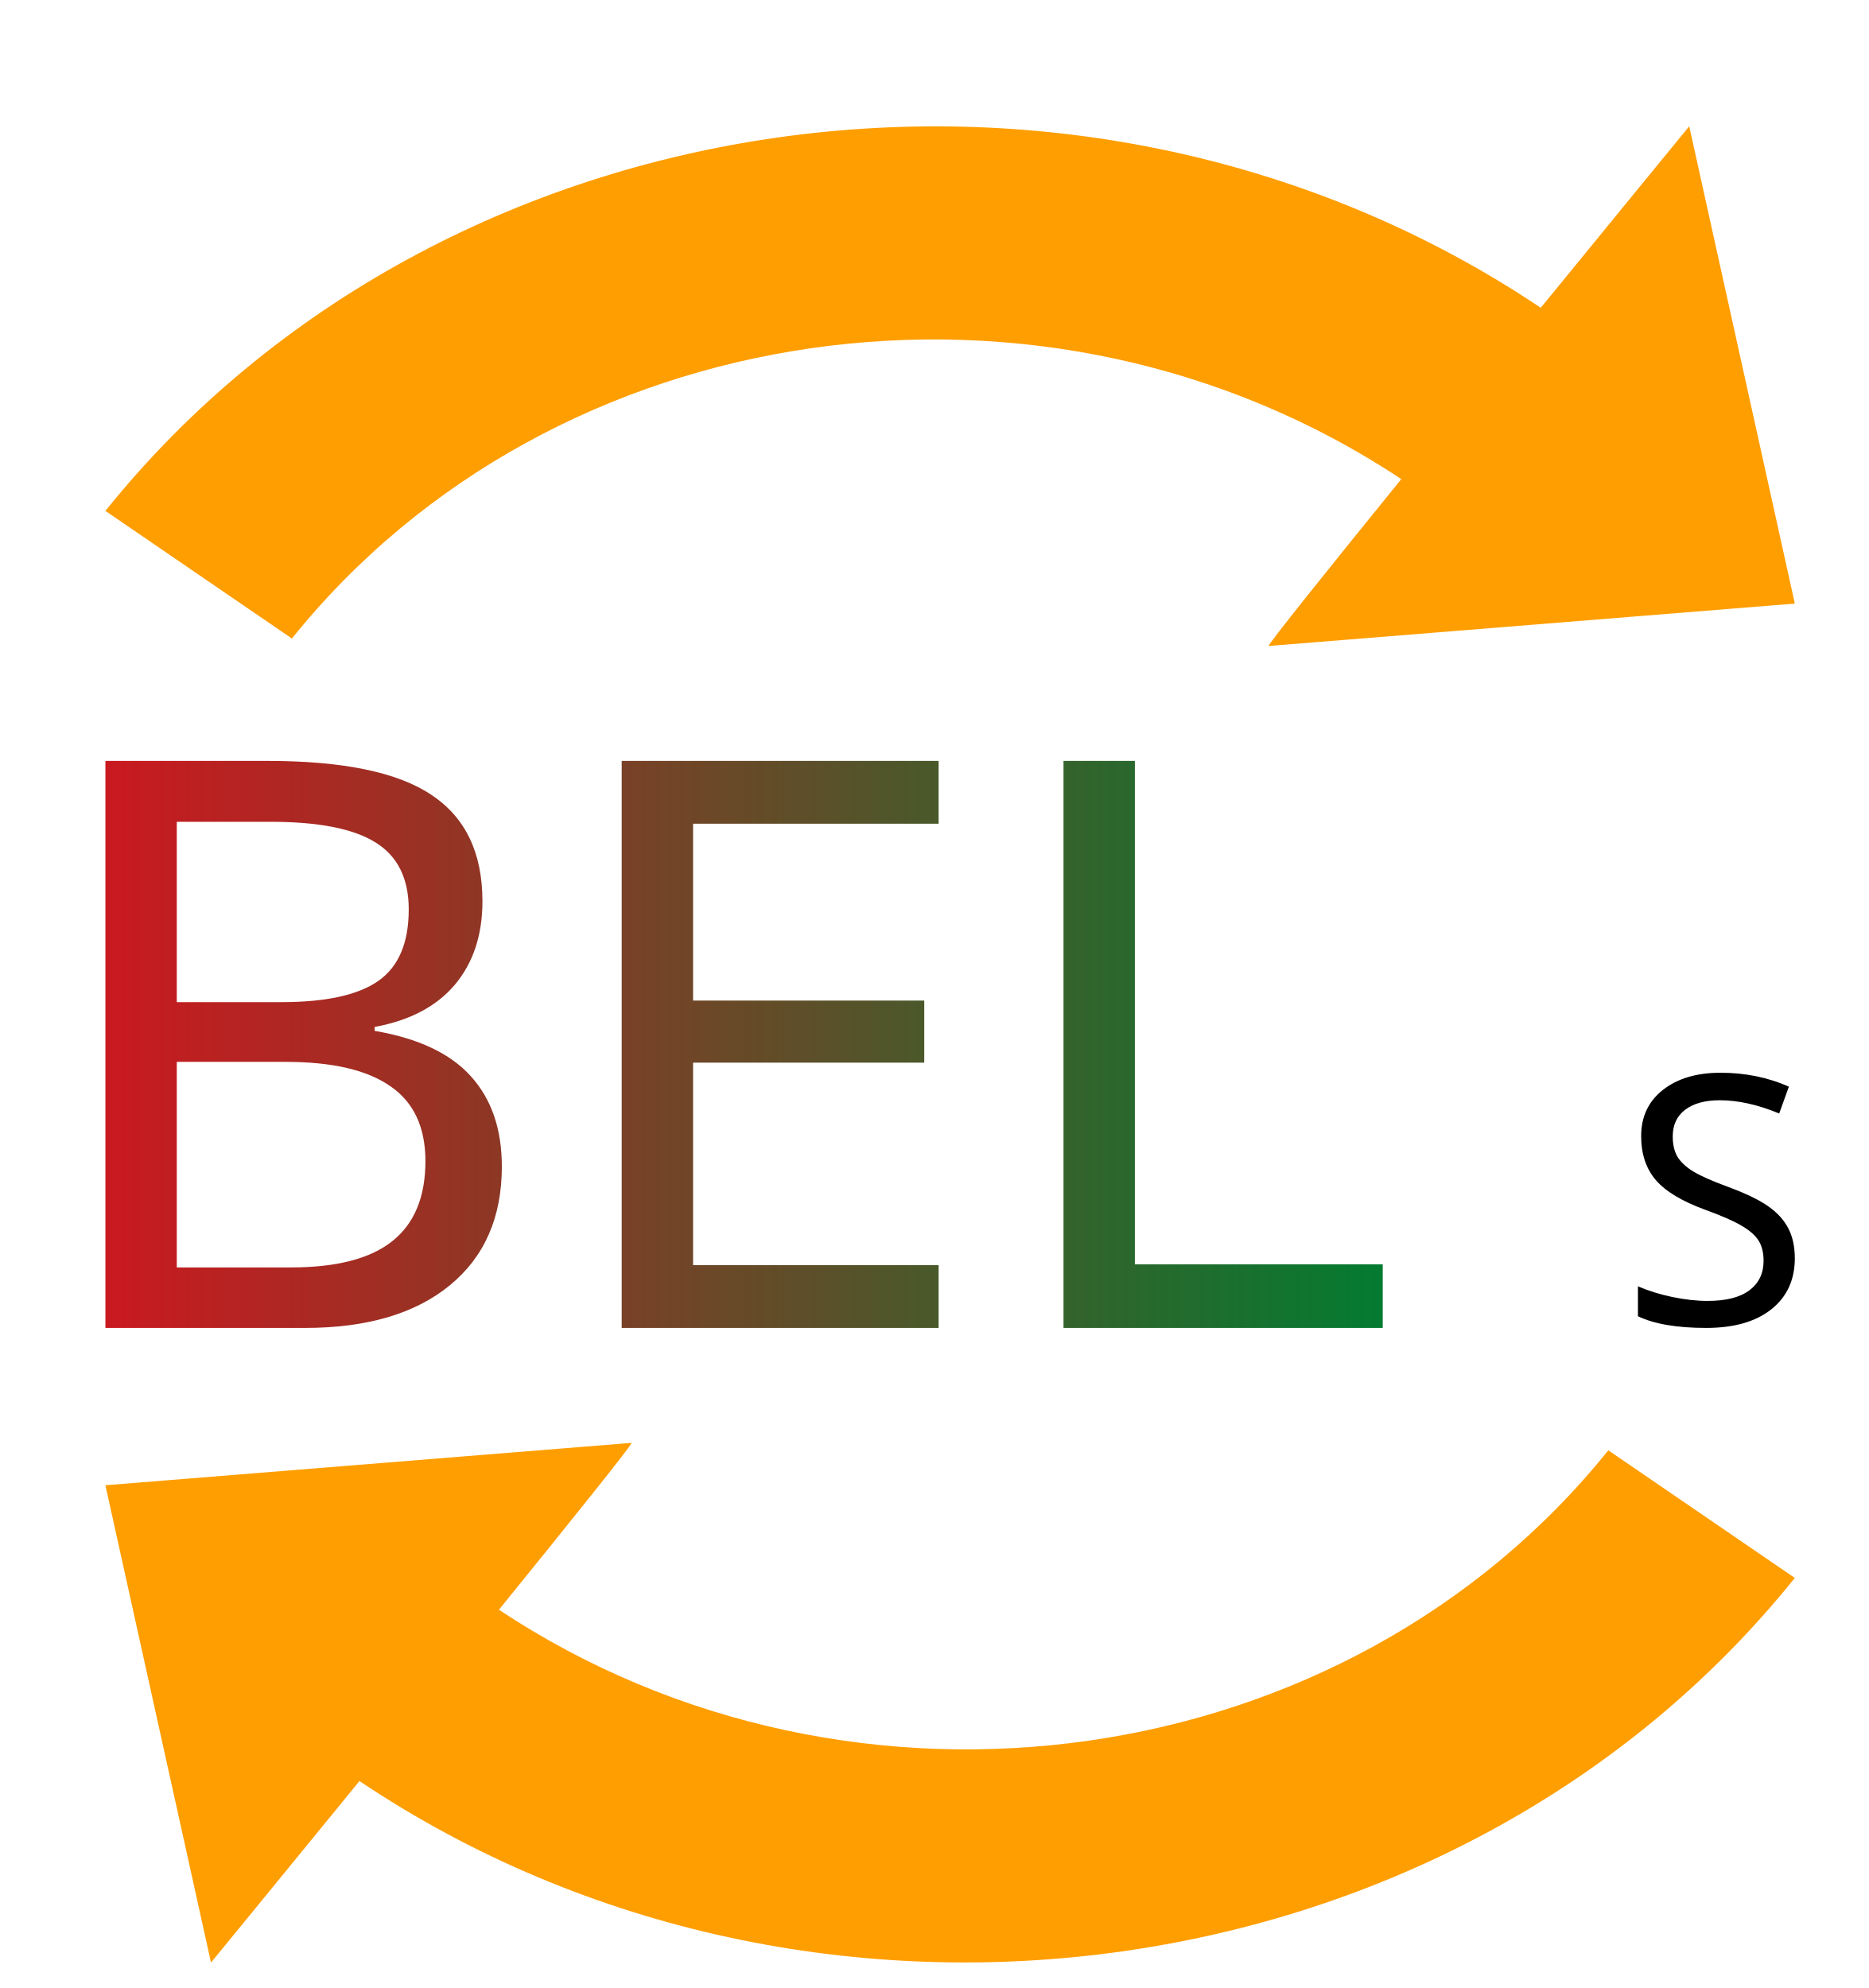
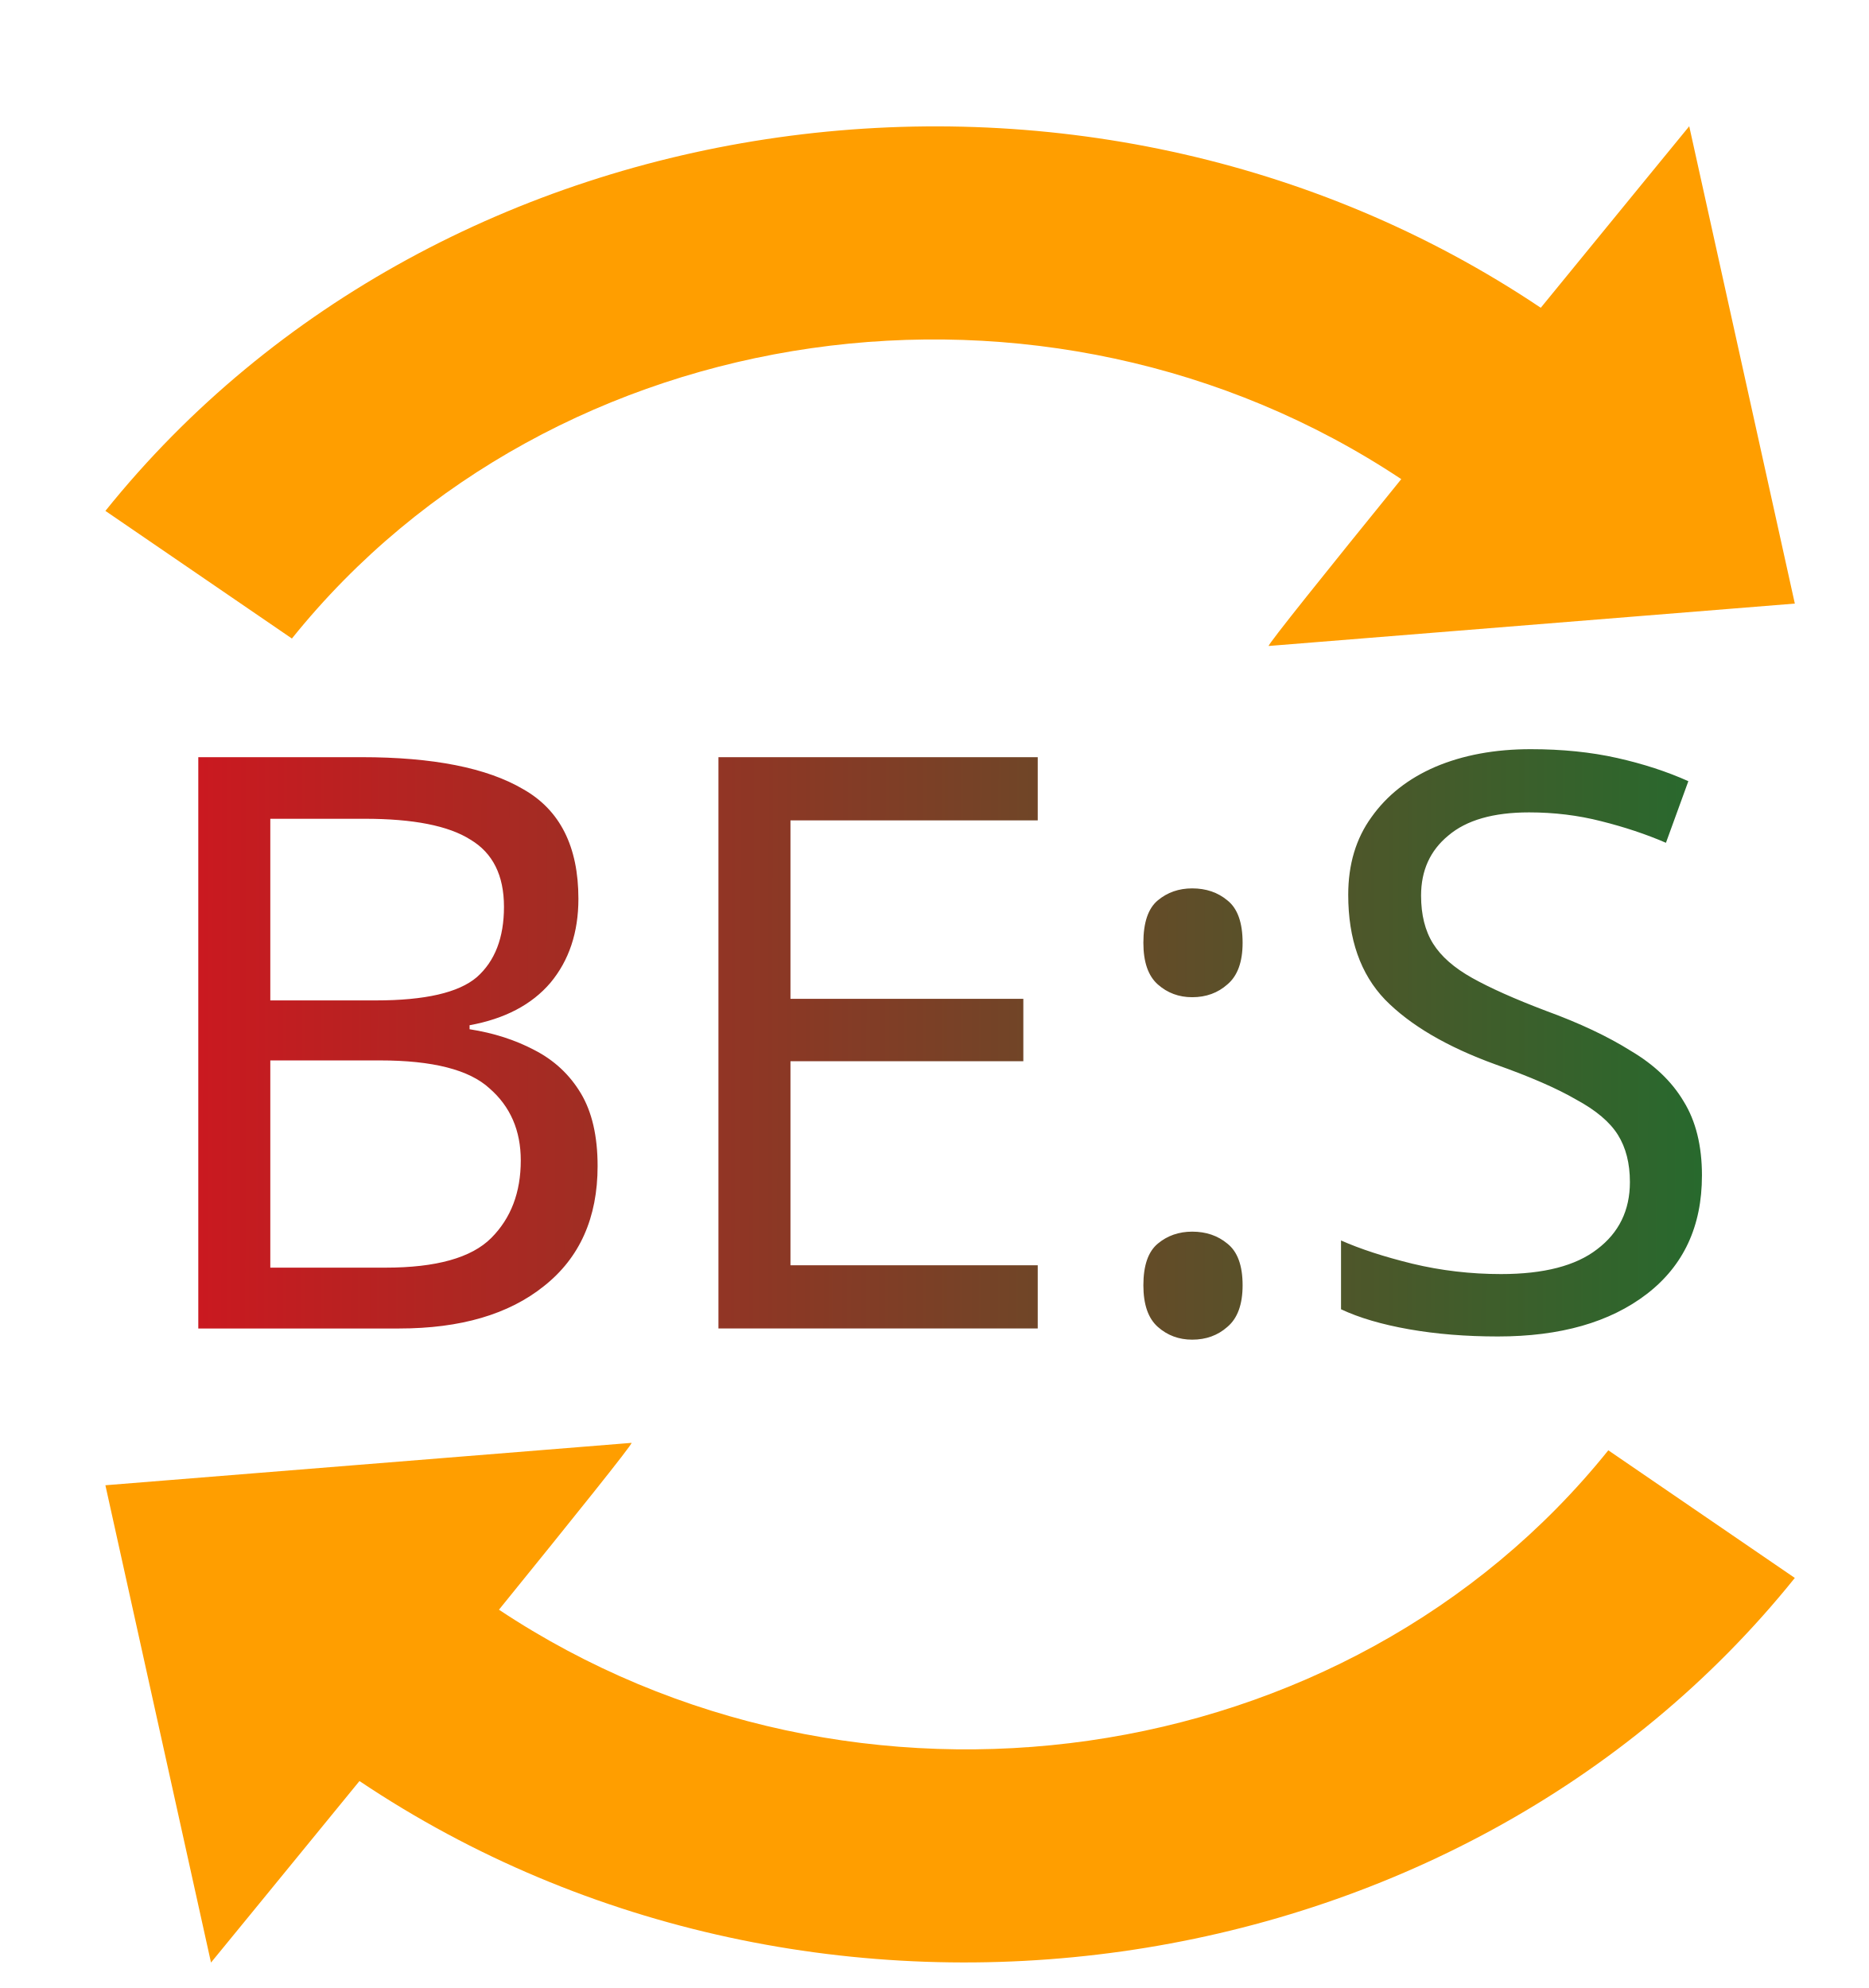
<svg xmlns="http://www.w3.org/2000/svg" xmlns:xlink="http://www.w3.org/1999/xlink" width="131.809mm" height="140.242mm" viewBox="0 0 131.809 140.242" version="1.1" id="svg8" xml:space="preserve">
  <defs id="defs2">
+     <linearGradient id="linearGradient3">
+       <stop style="stop-color:#ca1920;stop-opacity:1;" offset="0" id="stop3" />
+       <stop style="stop-color:#037b30;stop-opacity:1;" offset="1" id="stop4" />
+     </linearGradient>
+     <linearGradient id="linearGradient9-1">
+       <stop style="stop-color:#ce1720;stop-opacity:1;" offset="0" id="stop14" />
+       <stop style="stop-color:#ce1720;stop-opacity:0;" offset="1" id="stop15" />
+     </linearGradient>
+     <linearGradient id="linearGradient9">
+       <stop style="stop-color:#ce1720;stop-opacity:1;" offset="0" id="stop11" />
+       <stop style="stop-color:#ce1720;stop-opacity:0;" offset="1" id="stop12" />
+     </linearGradient>
+     <linearGradient id="linearGradient9-2">
+       <stop style="stop-color:#ce1720;stop-opacity:1;" offset="0" id="stop9" />
+       <stop style="stop-color:#ce1720;stop-opacity:0;" offset="1" id="stop10" />
+     </linearGradient>
    <clipPath id="p">
      <path d="m 0,0 h 200 v 608 h 8 v 284 l -8,8 H 0 Z" id="path1-4" />
    </clipPath>
-     <linearGradient xlink:href="#linearGradient5" id="linearGradient6" x1="63.413" y1="147.459" x2="153.508" y2="147.459" gradientUnits="userSpaceOnUse" gradientTransform="translate(-14.53275)" />
-     <linearGradient id="linearGradient5">
-       <stop style="stop-color:#ca1920;stop-opacity:1;" offset="0" id="stop5" />
-       <stop style="stop-color:#037b30;stop-opacity:1;" offset="1" id="stop6" />
-     </linearGradient>
+     <linearGradient xlink:href="#linearGradient3" id="linearGradient4" x1="58.08" y1="195.349" x2="188.092" y2="195.544" gradientUnits="userSpaceOnUse" gradientTransform="translate(-3.082956,-27.78365)" />
  </defs>
  <g id="layer1" transform="translate(-41.44509,-73.78181)">
    <path id="path4518" style="color:#000000;font-style:normal;font-variant:normal;font-weight:normal;font-stretch:normal;font-size:medium;line-height:normal;font-family:sans-serif;font-variant-ligatures:normal;font-variant-position:normal;font-variant-caps:normal;font-variant-numeric:normal;font-variant-alternates:normal;font-feature-settings:normal;text-indent:0;text-align:start;text-decoration:none;text-decoration-line:none;text-decoration-style:solid;text-decoration-color:#000000;letter-spacing:normal;word-spacing:normal;text-transform:none;writing-mode:lr-tb;direction:ltr;text-orientation:mixed;dominant-baseline:auto;baseline-shift:baseline;text-anchor:start;white-space:normal;shape-padding:0;clip-rule:nonzero;display:inline;overflow:visible;visibility:visible;opacity:1;isolation:auto;mix-blend-mode:normal;color-interpolation:sRGB;color-interpolation-filters:linearRGB;solid-color:#000000;solid-opacity:1;vector-effect:none;fill:#ff9e00;fill-opacity:1;fill-rule:evenodd;stroke:none;stroke-width:15.734;stroke-linecap:butt;stroke-linejoin:miter;stroke-miterlimit:4;stroke-dasharray:none;stroke-dashoffset:0;stroke-opacity:1;color-rendering:auto;image-rendering:auto;shape-rendering:auto;text-rendering:auto;enable-background:accumulate" d="m 160.593,82.689 c 0,0 -4.777,5.829 -10.472,12.805 C 117.942,73.905 72.624,80.259 48.88,109.822 l -4.4e-4,5.4e-4 13.155,9.004 4.4e-4,-5.3e-4 c 18.451,-22.973 53.189,-27.9 78.246,-11.244 -5.25,6.474 -9.437,11.692 -9.353,11.77 l 37.113,-2.991 z" />
    <path id="path388" style="color:#000000;font-style:normal;font-variant:normal;font-weight:normal;font-stretch:normal;font-size:medium;line-height:normal;font-family:sans-serif;font-variant-ligatures:normal;font-variant-position:normal;font-variant-caps:normal;font-variant-numeric:normal;font-variant-alternates:normal;font-feature-settings:normal;text-indent:0;text-align:start;text-decoration:none;text-decoration-line:none;text-decoration-style:solid;text-decoration-color:#000000;letter-spacing:normal;word-spacing:normal;text-transform:none;writing-mode:lr-tb;direction:ltr;text-orientation:mixed;dominant-baseline:auto;baseline-shift:baseline;text-anchor:start;white-space:normal;shape-padding:0;clip-rule:nonzero;display:inline;overflow:visible;visibility:visible;opacity:1;isolation:auto;mix-blend-mode:normal;color-interpolation:sRGB;color-interpolation-filters:linearRGB;solid-color:#000000;solid-opacity:1;vector-effect:none;fill:#ff9e00;fill-opacity:1;fill-rule:evenodd;stroke:none;stroke-width:15.734;stroke-linecap:butt;stroke-linejoin:miter;stroke-miterlimit:4;stroke-dasharray:none;stroke-dashoffset:0;stroke-opacity:1;color-rendering:auto;image-rendering:auto;shape-rendering:auto;text-rendering:auto;enable-background:accumulate" d="m 56.328,212.229 c 0,0 4.777,-5.829 10.472,-12.805 32.179,21.59 77.497,15.235 101.24,-14.327 l 4.4e-4,-5.4e-4 -13.155,-9.004 -4.4e-4,5.3e-4 c -18.451,22.973 -53.189,27.9 -78.246,11.244 5.25,-6.474 9.437,-11.692 9.353,-11.77 l -37.113,2.991 z" />
-     <path d="m 48.88,127.459 h 11.409 q 8.044,0 11.601,2.408 3.584,2.38 3.584,7.497 0,3.557 -1.943,5.882 -1.943,2.298 -5.663,2.982 v 0.274 q 4.624,0.793 6.785,3.201 2.189,2.408 2.189,6.375 0,5.362 -3.666,8.372 -3.666,3.01 -10.233,3.01 H 48.88 Z m 5.034,17.018 h 7.387 q 4.706,0 6.84,-1.505 2.134,-1.505 2.134,-5.034 0,-3.283 -2.353,-4.733 -2.326,-1.45 -7.387,-1.45 H 53.914 Z m 0,4.213 v 14.501 h 8.071 q 4.815,0 7.141,-1.86 2.326,-1.86 2.326,-5.636 0,-3.584 -2.462,-5.28 -2.462,-1.724 -7.387,-1.724 z m 53.734,18.769 H 85.296 v -40 h 22.353 v 4.432 H 90.33 v 12.476 h 16.306 v 4.378 H 90.33 v 14.282 h 17.319 z m 8.81,0 v -40 h 5.034 v 35.513 h 17.483 v 4.487 z" id="text3" style="font-size:10.583px;line-height:1.25;letter-spacing:0px;word-spacing:0px;fill:url(#linearGradient6);fill-opacity:1;stroke-width:0.265" aria-label="BEL" />
-     <path d="m 168.041,162.537 q 0,2.287 -1.653,3.605 -1.653,1.317 -4.599,1.317 -3.114,0 -4.814,-0.826 v -2.108 q 1.114,0.479 2.431,0.754 1.329,0.275 2.479,0.275 1.964,0 2.958,-0.754 0.994,-0.754 0.994,-2.072 0,-0.874 -0.359,-1.437 -0.359,-0.563 -1.21,-1.054 -0.838,-0.491 -2.551,-1.114 -2.431,-0.886 -3.473,-2.084 -1.042,-1.21 -1.042,-3.114 0,-2.048 1.533,-3.257 1.545,-1.21 4.06,-1.21 2.623,0 4.826,0.982 l -0.683,1.892 q -2.251,-0.934 -4.192,-0.934 -1.557,0 -2.443,0.671 -0.874,0.671 -0.874,1.88 0,0.862 0.335,1.437 0.347,0.563 1.102,1.03 0.766,0.467 2.395,1.066 1.952,0.719 2.91,1.401 0.958,0.671 1.413,1.557 0.455,0.874 0.455,2.096 z" id="text1" style="font-size:10.583px;line-height:1.25;letter-spacing:0px;word-spacing:0px;stroke-width:0.265" aria-label="S" />
+     <path style="font-size:56.444px;line-height:1.05;font-family:Sans;-inkscape-font-specification:Sans;white-space:pre;inline-size:176.559;fill:url(#linearGradient4);stroke-width:0.265" d="m 66.511,127.309 q 7.564,0 11.402,2.258 3.895,2.201 3.895,7.733 0,3.556 -1.976,5.927 -1.976,2.314 -5.701,2.992 v 0.282 q 2.54,0.395 4.572,1.468 2.088,1.072 3.274,3.048 1.185,1.976 1.185,5.136 0,5.475 -3.782,8.467 -3.725,2.992 -10.216,2.992 H 54.997 v -40.301 z m 1.016,17.159 q 5.193,0 7.112,-1.637 1.919,-1.693 1.919,-4.967 0,-3.33 -2.371,-4.741 -2.314,-1.468 -7.451,-1.468 h -6.66 v 12.813 z m -7.451,4.233 v 14.619 h 8.128 q 5.362,0 7.451,-2.088 2.088,-2.088 2.088,-5.475 0,-3.161 -2.201,-5.08 -2.145,-1.976 -7.733,-1.976 z m 54.13,18.909 H 91.685 v -40.301 h 22.521 v 4.459 H 96.765 v 12.587 h 16.425 v 4.403 H 96.765 v 14.393 h 17.441 z m 7.451,-27.206 q 0,-2.145 1.016,-2.992 1.016,-0.847 2.427,-0.847 1.468,0 2.484,0.847 1.072,0.847 1.072,2.992 0,2.032 -1.072,2.935 -1.016,0.903 -2.484,0.903 -1.411,0 -2.427,-0.903 -1.016,-0.903 -1.016,-2.935 z m 0,24.158 q 0,-2.088 1.016,-2.935 1.016,-0.847 2.427,-0.847 1.468,0 2.484,0.847 1.072,0.847 1.072,2.935 0,2.032 -1.072,2.935 -1.016,0.903 -2.484,0.903 -1.411,0 -2.427,-0.903 -1.016,-0.903 -1.016,-2.935 z m 39.398,-7.733 q 0,5.362 -3.895,8.354 -3.895,2.992 -10.499,2.992 -3.387,0 -6.265,-0.508 -2.879,-0.508 -4.798,-1.411 v -4.854 q 2.032,0.903 5.024,1.637 3.048,0.734 6.265,0.734 4.516,0 6.773,-1.75 2.314,-1.75 2.314,-4.741 0,-1.976 -0.847,-3.33 -0.847,-1.355 -2.935,-2.484 -2.032,-1.185 -5.701,-2.484 -5.136,-1.863 -7.789,-4.572 -2.596,-2.709 -2.596,-7.394 0,-3.217 1.637,-5.475 1.637,-2.314 4.516,-3.556 2.935,-1.242 6.717,-1.242 3.33,0 6.096,0.621 2.766,0.621 5.024,1.637 l -1.58,4.346 q -2.088,-0.903 -4.572,-1.524 -2.427,-0.621 -5.08,-0.621 -3.782,0 -5.701,1.637 -1.919,1.58 -1.919,4.233 0,2.032 0.847,3.387 0.847,1.355 2.766,2.427 1.919,1.072 5.193,2.314 3.556,1.298 5.983,2.822 2.484,1.468 3.725,3.556 1.298,2.088 1.298,5.249 z" id="text2" transform="translate(0.4344614,-0.1128869)" aria-label="BE:S" />
  </g>
</svg>
